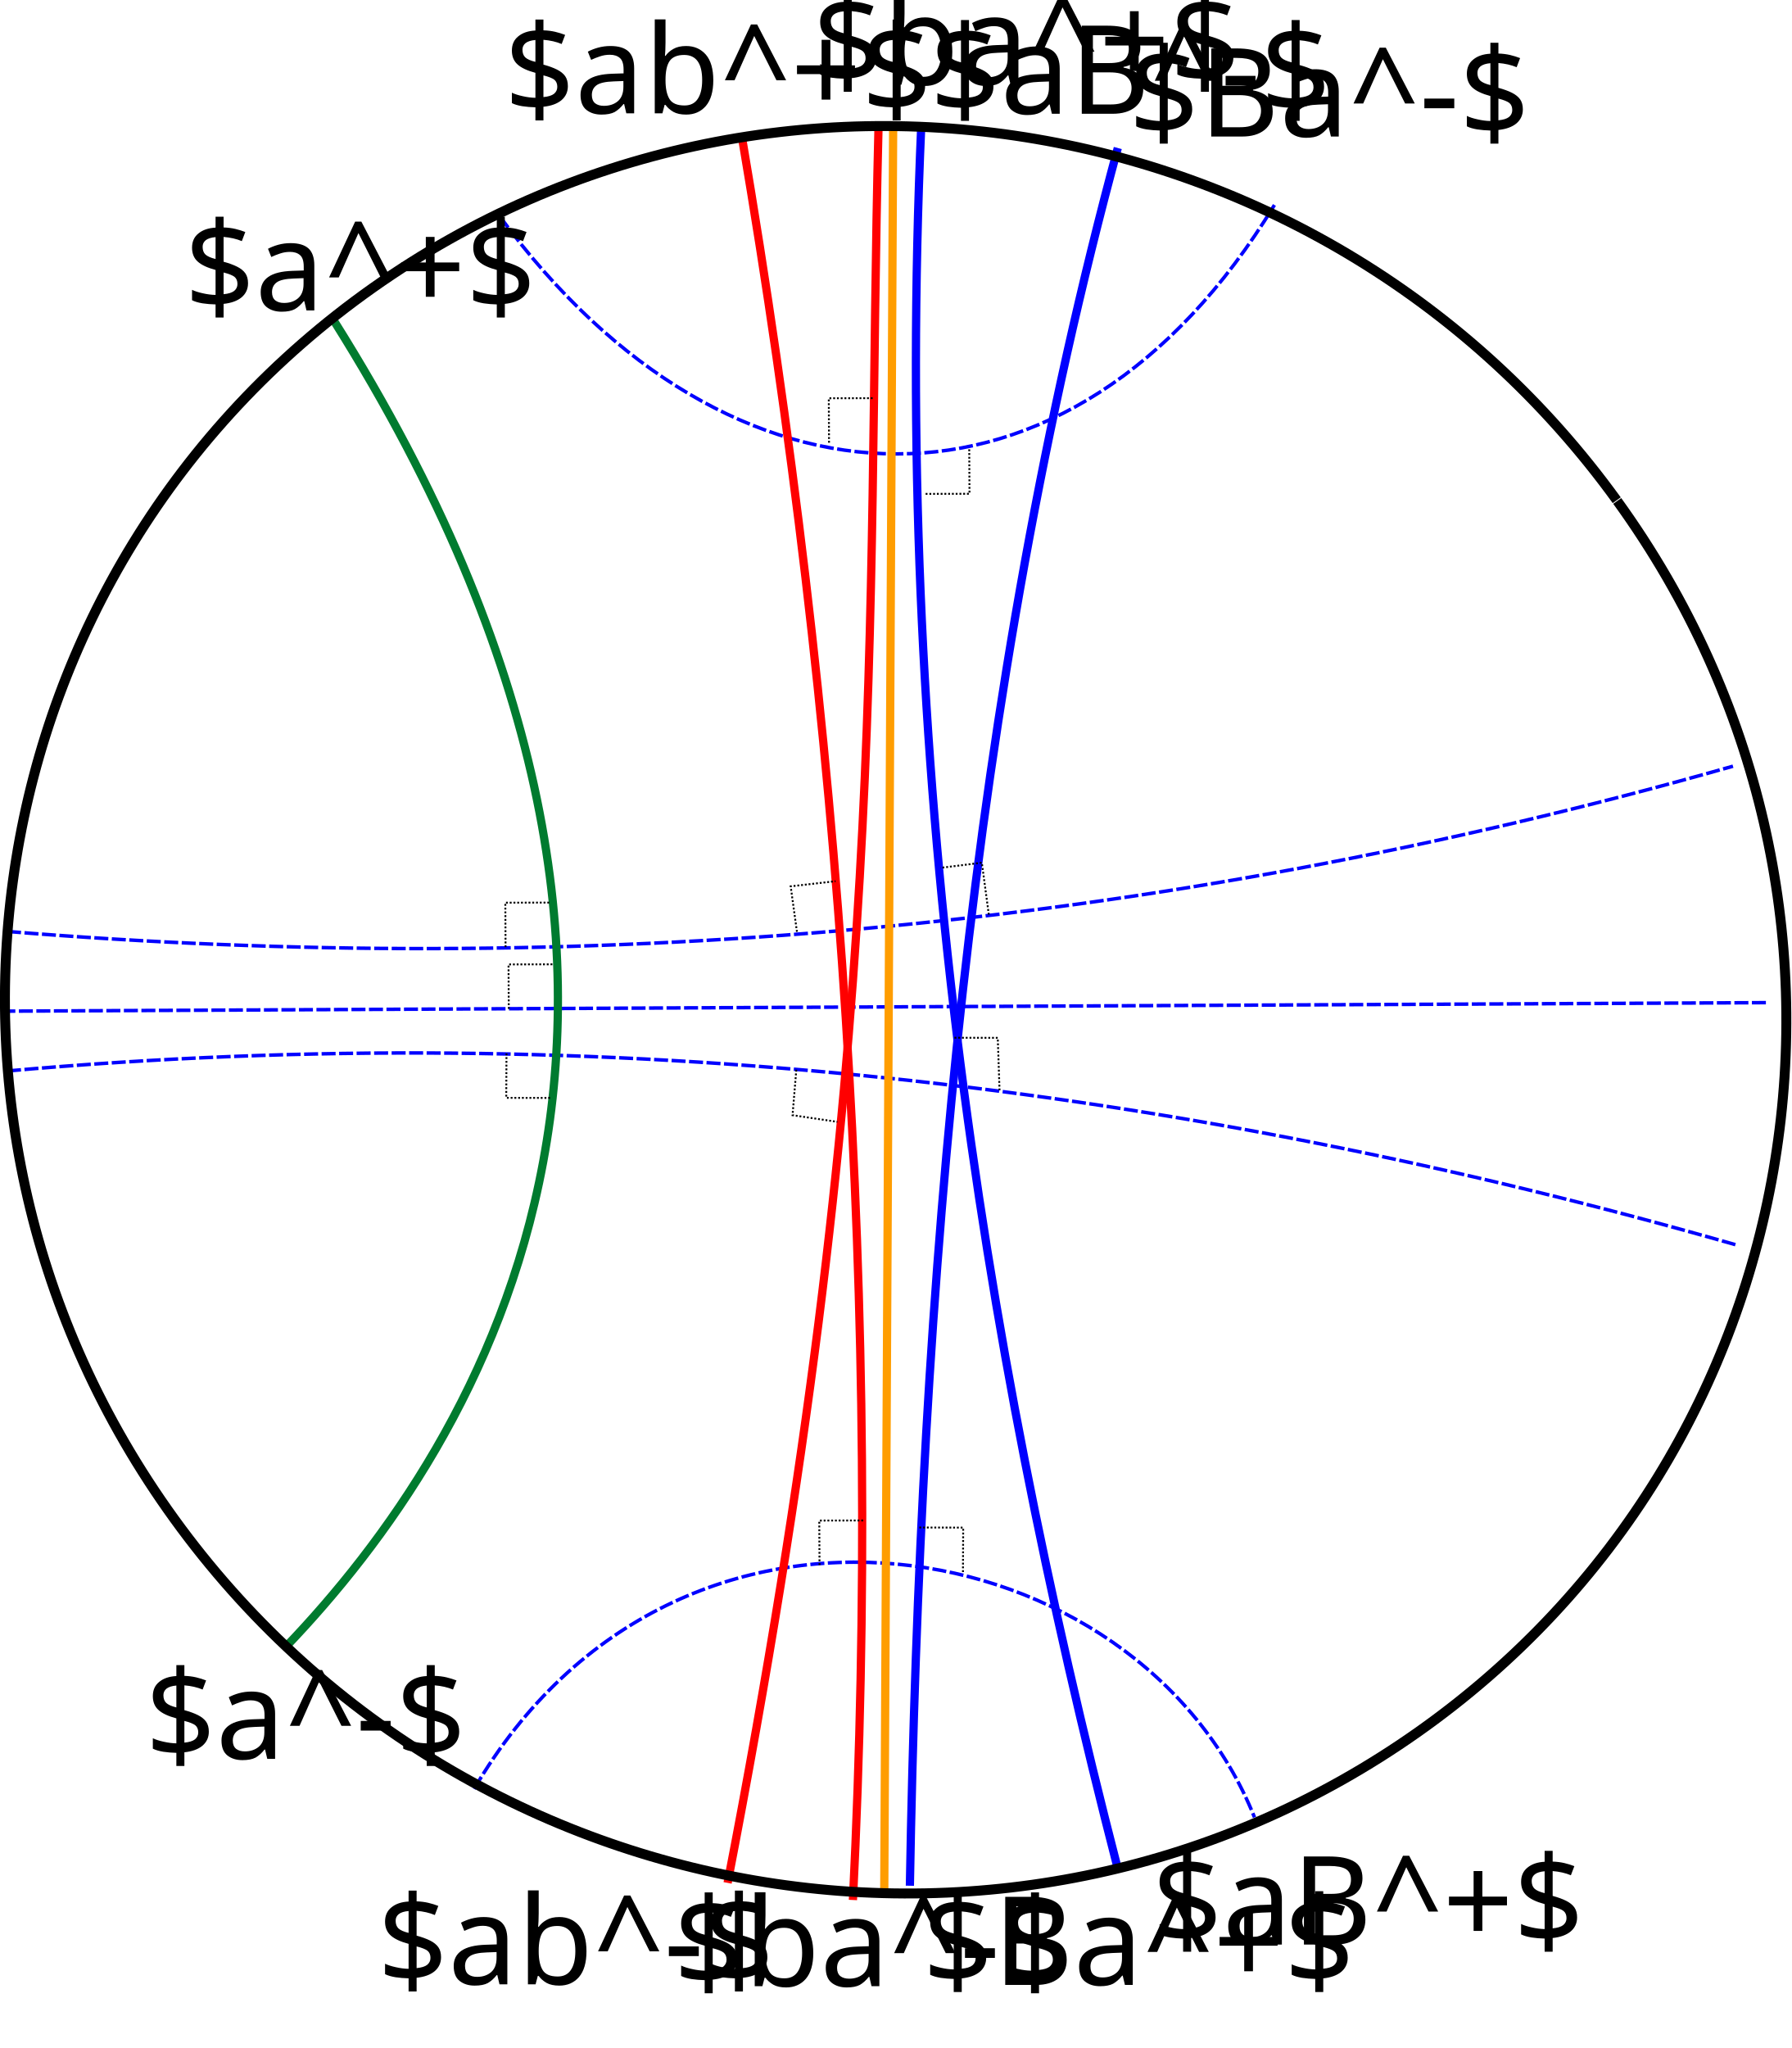
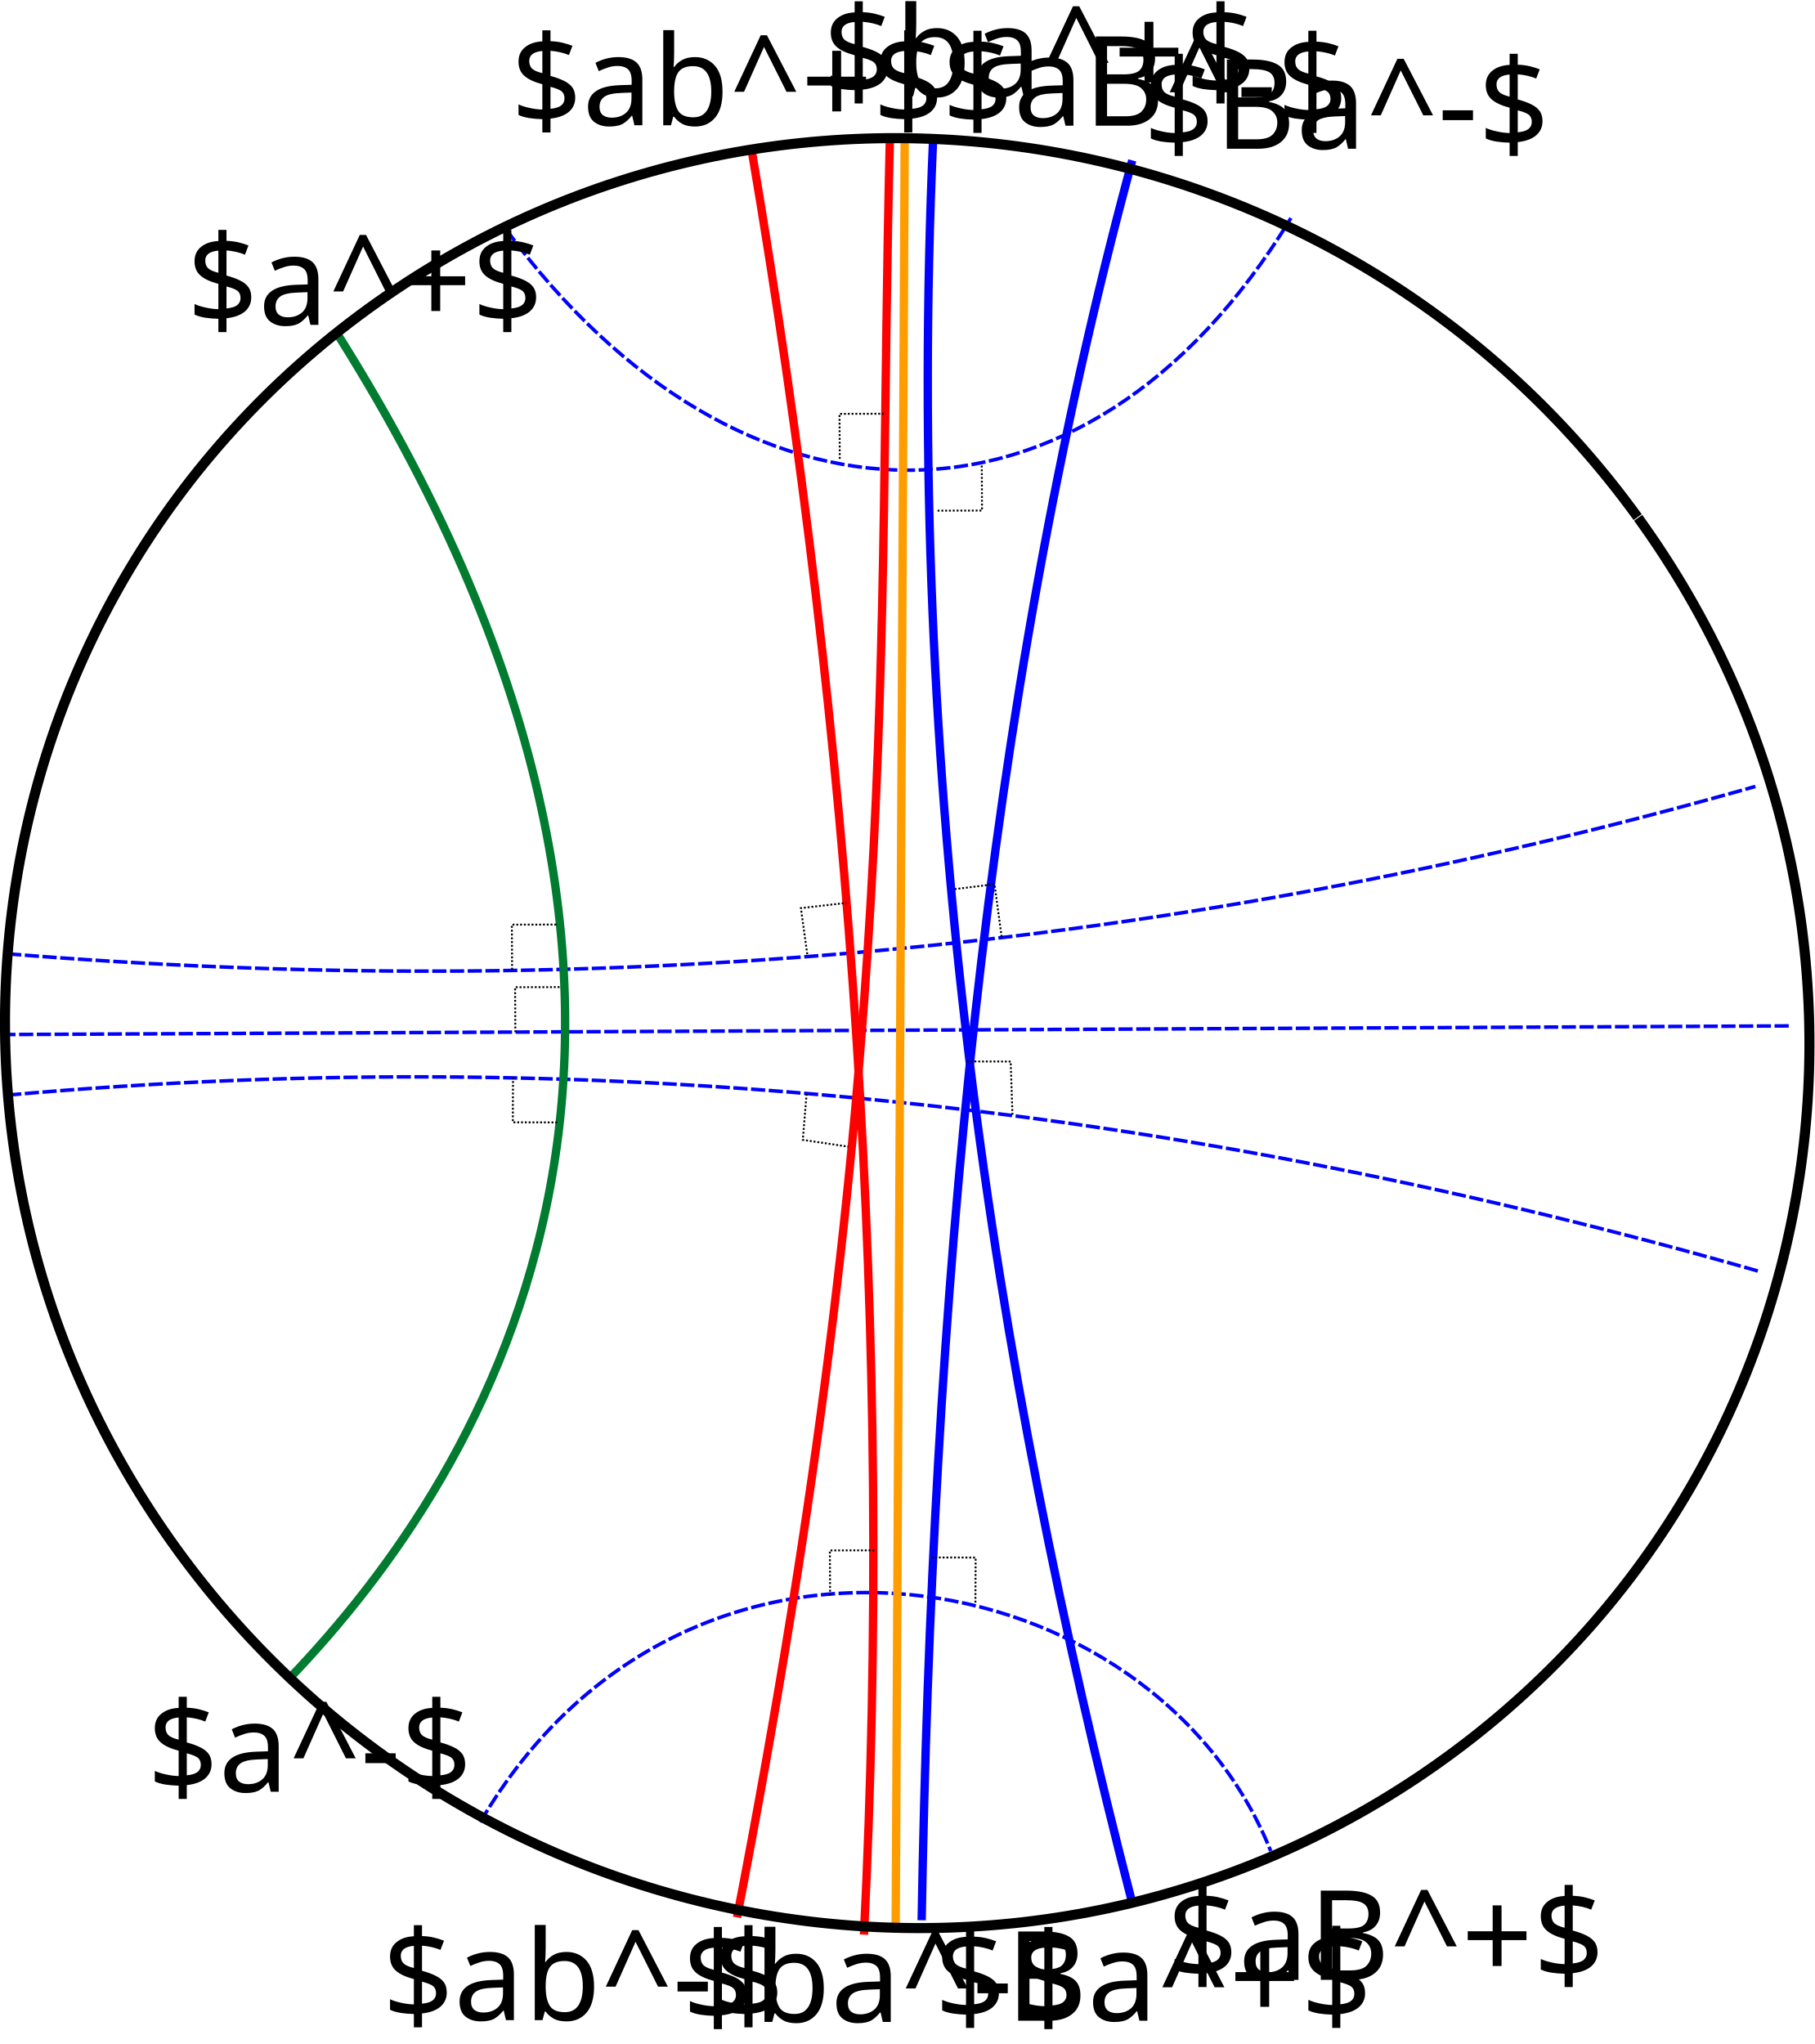
- <svg xmlns="http://www.w3.org/2000/svg" width="153.489mm" height="175.446mm" viewBox="0 0 153.489 175.446" version="1.1" id="svg1">
-   <defs id="defs1">
+ <svg xmlns="http://www.w3.org/2000/svg" width="153.489mm" height="172.901mm" viewBox="0 0 153.489 172.901" version="1.1" id="svg8">
+   <defs id="defs2">
+     <rect x="644.477" y="100.005" width="63.64" height="68.69" id="rect4" />
+     <marker style="overflow:visible" id="marker2263" refX="0" refY="0" orient="auto">
+       <path transform="scale(0.8)" style="fill:none;fill-opacity:0.75;fill-rule:evenodd;stroke:#e37600;stroke-width:1pt;stroke-opacity:1" d="M 0,5.65 V -5.65" id="path2261" />
+     </marker>
+     <marker style="overflow:visible" id="DotS" refX="0" refY="0" orient="auto">
+       <path transform="matrix(0.2,0,0,0.2,1.48,0.2)" style="fill:#e37600;fill-opacity:1;fill-rule:evenodd;stroke:#e37600;stroke-width:1pt;stroke-opacity:1" d="m -2.5,-1 c 0,2.76 -2.24,5 -5,5 -2.76,0 -5,-2.24 -5,-5 0,-2.76 2.24,-5 5,-5 2.76,0 5,2.24 5,5 z" id="path906" />
+     </marker>
+     <marker style="overflow:visible" id="marker1201" refX="0" refY="0" orient="auto">
+       <path transform="matrix(-0.4,0,0,-0.4,-4,0)" style="fill:#0000ff;fill-opacity:1;fill-rule:evenodd;stroke:#0000ff;stroke-width:1pt;stroke-opacity:1" d="M 0,0 5,-5 -12.5,0 5,5 Z" id="path1199" />
+     </marker>
+     <marker style="overflow:visible" id="Arrow1Lend" refX="0" refY="0" orient="auto">
+       <path transform="matrix(-0.8,0,0,-0.8,-10,0)" style="fill:#0000ff;fill-opacity:1;fill-rule:evenodd;stroke:#0000ff;stroke-width:1pt;stroke-opacity:1" d="M 0,0 5,-5 -12.5,0 5,5 Z" id="path842" />
+     </marker>
+     <marker style="overflow:visible" id="marker1123" refX="0" refY="0" orient="auto">
+       <path transform="matrix(-0.4,0,0,-0.4,-4,0)" style="fill:#0000ff;fill-opacity:1;fill-rule:evenodd;stroke:#0000ff;stroke-width:1pt;stroke-opacity:1" d="M 0,0 5,-5 -12.5,0 5,5 Z" id="path1121" />
+     </marker>
+     <marker style="overflow:visible" id="Arrow1Mend" refX="0" refY="0" orient="auto">
+       <path transform="matrix(-0.4,0,0,-0.4,-4,0)" style="fill:#0000ff;fill-opacity:1;fill-rule:evenodd;stroke:#0000ff;stroke-width:1pt;stroke-opacity:1" d="M 0,0 5,-5 -12.5,0 5,5 Z" id="path848" />
+     </marker>
+     <rect x="644.477" y="100.005" width="63.64" height="68.69" id="rect4-5" />
+     <rect x="644.477" y="100.005" width="63.64" height="68.69" id="rect4-5-6" />
+     <rect x="644.477" y="100.005" width="63.64" height="68.69" id="rect4-5-6-1" />
+     <rect x="644.477" y="100.005" width="63.64" height="68.69" id="rect4-5-6-1-0" />
    <pattern id="EMFhbasepattern" patternUnits="userSpaceOnUse" width="6" height="6" x="0" y="0" />
  </defs>
-   <g id="layer1" transform="translate(-30.1458,-40.27701)">
-     <path style="fill:none;stroke:#0000ff;stroke-width:0.3;stroke-dasharray:1.2, 0.3;stroke-dashoffset:0;stroke-opacity:1" d="M 30.261,126.902 181.568,126.17" id="path1" />
-     <path style="fill:none;stroke:#0000ff;stroke-width:0.3;stroke-dasharray:1.2, 0.3;stroke-dashoffset:0;stroke-opacity:1" d="m 30.749,120.069 c 48.675,3.982 97.914,0.078 147.89,-14.154" id="path2" />
-     <path style="fill:none;stroke:#0000ff;stroke-width:0.3;stroke-dasharray:1.2, 0.3;stroke-dashoffset:0;stroke-opacity:1" d="m 30.749,132.027 c 51.428,-4.604 100.609,1.278 148.134,14.887" id="path3" />
-     <path style="fill:none;stroke:#0000ff;stroke-width:0.3;stroke-dasharray:1.2, 0.3;stroke-dashoffset:0;stroke-opacity:1" d="M 72.969,58.814 C 92.654,85.638 121.859,86.575 139.348,57.838" id="path4" />
-     <path style="fill:none;stroke:#0000ff;stroke-width:0.3;stroke-dasharray:1.2, 0.3;stroke-dashoffset:0;stroke-opacity:1" d="m 70.772,193.526 c 17.46,-29.848 56.969,-22.304 66.868,2.44" id="path5" />
-     <path style="fill:none;stroke:#007b2f;stroke-width:0.706;stroke-opacity:1" d="M 58.814,67.844 C 95.316,125.923 71.352,163.895 54.666,181.324" id="path6" />
-     <path style="fill:none;stroke:#ff0000;stroke-width:0.706;stroke-opacity:1" d="M 93.712,51.981 C 102.276,102.335 105.728,152.689 103.23,203.044" id="path7" />
-     <path style="fill:none;stroke:#ff0000;stroke-width:0.706;stroke-opacity:1" d="M 92.492,201.579 C 106.526,129.139 104.337,94.476 105.426,51.007" id="path8" />
-     <path style="fill:none;stroke:#ff9d00;stroke-width:0.706;stroke-opacity:1" d="M 105.915,202.311 106.676,51.252" id="path9" />
-     <path style="fill:none;stroke:#0000ff;stroke-width:0.706;stroke-opacity:1" d="M 125.926,52.957 C 113.355,99.263 109.015,149.684 108.111,201.823" id="path10" />
-     <path style="fill:none;stroke:#0000ff;stroke-width:0.706;stroke-opacity:1" d="m 109.087,51.005 c -2.427,54.901 4.998,103.533 16.839,149.354" id="path11" />
-     <path style="fill:none;stroke:#000000;stroke-width:0.852;stroke-dasharray:none;stroke-dashoffset:0;stroke-opacity:1" id="path12" d="M 167.654,83.198 A 76.31,75.706 0 0 1 149.221,188.676 76.31,75.706 0 0 1 42.897,170.414 76.31,75.706 0 0 1 61.279,64.927 76.31,75.706 0 0 1 167.612,83.138" transform="matrix(1,0,0.01281994,0.9999178,0,0)" />
-     <text xml:space="preserve" style="font-style:normal;font-weight:normal;font-size:10.583px;line-height:1.25;font-family:sans-serif;fill:#000000;fill-opacity:1;stroke:none;stroke-width:0.265" x="99.771" y="47.534" id="text1461-1">
-       <tspan id="tspan1459-1" x="99.771" y="47.534" style="stroke-width:0.265">$ba^+$</tspan>
+   <g id="layer1" transform="translate(-58.94158,-35.33505)">
+     <path style="fill:none;stroke:#0000ff;stroke-width:0.3;stroke-dasharray:1.2, 0.3;stroke-dashoffset:0;stroke-opacity:1" d="M 59.057,122.848 210.364,122.115" id="path1" />
+     <path style="fill:none;stroke:#0000ff;stroke-width:0.3;stroke-dasharray:1.2, 0.3;stroke-dashoffset:0;stroke-opacity:1" d="m 59.545,116.014 c 48.675,3.982 97.914,0.078 147.89,-14.154" id="path2" />
+     <path style="fill:none;stroke:#0000ff;stroke-width:0.3;stroke-dasharray:1.2, 0.3;stroke-dashoffset:0;stroke-opacity:1" d="m 59.545,127.972 c 51.428,-4.604 100.609,1.278 148.134,14.887" id="path3" />
+     <path style="fill:none;stroke:#0000ff;stroke-width:0.3;stroke-dasharray:1.2, 0.3;stroke-dashoffset:0;stroke-opacity:1" d="m 101.765,54.76 c 19.685,26.824 48.891,27.76 66.38,-0.976" id="path4" />
+     <path style="fill:none;stroke:#0000ff;stroke-width:0.3;stroke-dasharray:1.2, 0.3;stroke-dashoffset:0;stroke-opacity:1" d="M 99.568,189.471 C 117.028,159.624 156.537,167.167 166.436,191.912" id="path5" />
+     <path style="fill:none;stroke:#007b2f;stroke-width:0.706;stroke-opacity:1" d="M 87.61,63.789 C 124.112,121.868 100.147,159.84 83.461,177.269" id="path6" />
+     <path style="fill:none;stroke:#ff0000;stroke-width:0.706;stroke-opacity:1" d="m 122.508,47.926 c 8.563,50.354 12.016,100.708 9.518,151.062" id="path7" />
+     <path style="fill:none;stroke:#ff0000;stroke-width:0.706;stroke-opacity:1" d="M 121.288,197.525 C 135.322,125.085 133.133,90.422 134.222,46.953" id="path8" />
+     <path style="fill:none;stroke:#ff9d00;stroke-width:0.706;stroke-opacity:1" d="M 134.71,198.257 135.472,47.197" id="path9" />
+     <path style="fill:none;stroke:#0000ff;stroke-width:0.706;stroke-opacity:1" d="M 154.722,48.903 C 142.15,95.208 137.811,145.629 136.907,197.769" id="path10" />
+     <path style="fill:none;stroke:#0000ff;stroke-width:0.706;stroke-opacity:1" d="m 137.883,46.95 c -2.427,54.901 4.998,103.533 16.839,149.354" id="path11" />
+     <path style="fill:none;stroke:#000000;stroke-width:0.852;stroke-dasharray:none;stroke-dashoffset:0;stroke-opacity:1" id="path12" d="M 196.502,79.143 A 76.31,75.706 0 0 1 178.069,184.621 76.31,75.706 0 0 1 71.745,166.359 76.31,75.706 0 0 1 90.127,60.872 76.31,75.706 0 0 1 196.46,79.083" transform="matrix(1,0,0.01281994,0.9999178,0,0)" />
+     <text xml:space="preserve" style="font-style:normal;font-weight:normal;font-size:10.583px;line-height:1.25;font-family:sans-serif;fill:#000000;fill-opacity:1;stroke:none;stroke-width:0.265" x="128.567" y="43.479" id="text1461-1">
+       <tspan id="tspan1459-1" x="128.567" y="43.479" style="stroke-width:0.265">$ba^+$</tspan>
    </text>
-     <text xml:space="preserve" style="font-style:normal;font-weight:normal;font-size:10.583px;line-height:1.25;font-family:sans-serif;fill:#000000;fill-opacity:1;stroke:none;stroke-width:0.265" x="87.856" y="210.425" id="text1461-1-9">
-       <tspan id="tspan1459-1-5" x="87.856" y="210.425" style="stroke-width:0.265">$ba^-$</tspan>
+     <text xml:space="preserve" style="font-style:normal;font-weight:normal;font-size:10.583px;line-height:1.25;font-family:sans-serif;fill:#000000;fill-opacity:1;stroke:none;stroke-width:0.265" x="116.651" y="206.37" id="text1461-1-9">
+       <tspan id="tspan1459-1-5" x="116.651" y="206.37" style="stroke-width:0.265">$ba^-$</tspan>
    </text>
-     <text xml:space="preserve" style="font-style:normal;font-weight:normal;font-size:10.583px;line-height:1.25;font-family:sans-serif;fill:#000000;fill-opacity:1;stroke:none;stroke-width:0.265" x="62.485" y="210.269" id="text1461-1-9-1">
-       <tspan id="tspan1459-1-5-1" x="62.485" y="210.269" style="stroke-width:0.265">$ab^-$</tspan>
+     <text xml:space="preserve" style="font-style:normal;font-weight:normal;font-size:10.583px;line-height:1.25;font-family:sans-serif;fill:#000000;fill-opacity:1;stroke:none;stroke-width:0.265" x="91.281" y="206.214" id="text1461-1-9-1">
+       <tspan id="tspan1459-1-5-1" x="91.281" y="206.214" style="stroke-width:0.265">$ab^-$</tspan>
    </text>
-     <text xml:space="preserve" style="font-style:normal;font-weight:normal;font-size:10.583px;line-height:1.25;font-family:sans-serif;fill:#000000;fill-opacity:1;stroke:none;stroke-width:0.265" x="73.353" y="49.986" id="text1461-1-6">
-       <tspan id="tspan1459-1-8" x="73.353" y="49.986" style="stroke-width:0.265">$ab^+$</tspan>
+     <text xml:space="preserve" style="font-style:normal;font-weight:normal;font-size:10.583px;line-height:1.25;font-family:sans-serif;fill:#000000;fill-opacity:1;stroke:none;stroke-width:0.265" x="102.148" y="45.931" id="text1461-1-6">
+       <tspan id="tspan1459-1-8" x="102.148" y="45.931" style="stroke-width:0.265">$ab^+$</tspan>
    </text>
-     <text xml:space="preserve" style="font-style:normal;font-weight:normal;font-size:10.583px;line-height:1.25;font-family:sans-serif;fill:#000000;fill-opacity:1;stroke:none;stroke-width:0.265" x="45.947" y="66.874" id="text1461-5-3-3">
-       <tspan id="tspan1459-0-1-9" x="45.947" y="66.874" style="stroke-width:0.265">$a^+$</tspan>
+     <text xml:space="preserve" style="font-style:normal;font-weight:normal;font-size:10.583px;line-height:1.25;font-family:sans-serif;fill:#000000;fill-opacity:1;stroke:none;stroke-width:0.265" x="74.743" y="62.819" id="text1461-5-3-3">
+       <tspan id="tspan1459-0-1-9" x="74.743" y="62.819" style="stroke-width:0.265">$a^+$</tspan>
    </text>
-     <text xml:space="preserve" style="font-style:normal;font-weight:normal;font-size:10.583px;line-height:1.25;font-family:sans-serif;fill:#000000;fill-opacity:1;stroke:none;stroke-width:0.265" x="42.585" y="190.955" id="text1461-5-3-3-0">
-       <tspan id="tspan1459-0-1-9-0" x="42.585" y="190.955" style="stroke-width:0.265">$a^-$</tspan>
+     <text xml:space="preserve" style="font-style:normal;font-weight:normal;font-size:10.583px;line-height:1.25;font-family:sans-serif;fill:#000000;fill-opacity:1;stroke:none;stroke-width:0.265" x="71.381" y="186.9" id="text1461-5-3-3-0">
+       <tspan id="tspan1459-0-1-9-0" x="71.381" y="186.9" style="stroke-width:0.265">$a^-$</tspan>
    </text>
-     <text xml:space="preserve" style="font-style:normal;font-weight:normal;font-size:10.583px;line-height:1.25;font-family:sans-serif;fill:#000000;fill-opacity:1;stroke:none;stroke-width:0.265" x="128.851" y="206.863" id="text1461-8">
-       <tspan id="tspan1459-8" x="128.851" y="206.863" style="stroke-width:0.265">$aB^+$</tspan>
+     <text xml:space="preserve" style="font-style:normal;font-weight:normal;font-size:10.583px;line-height:1.25;font-family:sans-serif;fill:#000000;fill-opacity:1;stroke:none;stroke-width:0.265" x="157.647" y="202.808" id="text1461-8">
+       <tspan id="tspan1459-8" x="157.647" y="202.808" style="stroke-width:0.265">$aB^+$</tspan>
    </text>
-     <text xml:space="preserve" style="font-style:normal;font-weight:normal;font-size:10.583px;line-height:1.25;font-family:sans-serif;fill:#000000;fill-opacity:1;stroke:none;stroke-width:0.265" x="109.817" y="50.024" id="text1461-8-4">
-       <tspan id="tspan1459-8-0" x="109.817" y="50.024" style="stroke-width:0.265">$aB^-$</tspan>
+     <text xml:space="preserve" style="font-style:normal;font-weight:normal;font-size:10.583px;line-height:1.25;font-family:sans-serif;fill:#000000;fill-opacity:1;stroke:none;stroke-width:0.265" x="138.613" y="45.97" id="text1461-8-4">
+       <tspan id="tspan1459-8-0" x="138.613" y="45.97" style="stroke-width:0.265">$aB^-$</tspan>
    </text>
-     <text xml:space="preserve" style="font-style:normal;font-weight:normal;font-size:10.583px;line-height:1.25;font-family:sans-serif;fill:#000000;fill-opacity:1;stroke:none;stroke-width:0.265" x="109.194" y="210.323" id="text1461-8-4-7">
-       <tspan id="tspan1459-8-0-8" x="109.194" y="210.323" style="stroke-width:0.265">$Ba^+$</tspan>
+     <text xml:space="preserve" style="font-style:normal;font-weight:normal;font-size:10.583px;line-height:1.25;font-family:sans-serif;fill:#000000;fill-opacity:1;stroke:none;stroke-width:0.265" x="137.99" y="206.268" id="text1461-8-4-7">
+       <tspan id="tspan1459-8-0-8" x="137.99" y="206.268" style="stroke-width:0.265">$Ba^+$</tspan>
    </text>
-     <text xml:space="preserve" style="font-style:normal;font-weight:normal;font-size:10.583px;line-height:1.25;font-family:sans-serif;fill:#000000;fill-opacity:1;stroke:none;stroke-width:0.265" x="126.846" y="51.972" id="text1461-8-4-7-8">
-       <tspan id="tspan1459-8-0-8-9" x="126.846" y="51.972" style="stroke-width:0.265">$Ba^-$</tspan>
+     <text xml:space="preserve" style="font-style:normal;font-weight:normal;font-size:10.583px;line-height:1.25;font-family:sans-serif;fill:#000000;fill-opacity:1;stroke:none;stroke-width:0.265" x="155.641" y="47.918" id="text1461-8-4-7-8">
+       <tspan id="tspan1459-8-0-8-9" x="155.641" y="47.918" style="stroke-width:0.265">$Ba^-$</tspan>
    </text>
-     <path style="fill:none;stroke:#000000;stroke-width:0.161;stroke-dasharray:0.161, 0.161;stroke-dashoffset:0;stroke-opacity:1" d="m 73.466,121.415 -0.021,-3.808 3.842,-0.009" id="path4-8-3-5-7-62-1" />
-     <path style="fill:none;stroke:#000000;stroke-width:0.161;stroke-dasharray:0.161, 0.161;stroke-dashoffset:0;stroke-opacity:1" d="m 73.545,130.517 -0.021,3.808 3.842,0.009" id="path4-8-3-5-7-62-1-5" />
-     <path style="fill:none;stroke:#000000;stroke-width:0.161;stroke-dasharray:0.161, 0.161;stroke-dashoffset:0;stroke-opacity:1" d="m 73.741,126.704 -0.021,-3.808 3.842,-0.009" id="path4-8-3-5-7-62-1-7" />
-     <path style="fill:none;stroke:#000000;stroke-width:0.161;stroke-dasharray:0.161, 0.161;stroke-dashoffset:0;stroke-opacity:1" d="m 98.379,131.917 -0.323,3.895 3.842,0.57" id="path4-8-3-5-7-62-1-6" />
-     <path style="fill:none;stroke:#000000;stroke-width:0.161;stroke-dasharray:0.161, 0.161;stroke-dashoffset:0;stroke-opacity:1" d="m 101.183,78.203 -0.021,-3.808 3.842,-0.009" id="path4-8-3-5-7-62-1-8" />
-     <path style="fill:none;stroke:#000000;stroke-width:0.161;stroke-dasharray:0.161, 0.161;stroke-dashoffset:0;stroke-opacity:1" d="m 98.434,120.102 -0.538,-3.895 3.842,-0.44" id="path4-8-3-5-7-62-1-4" />
-     <path style="fill:none;stroke:#000000;stroke-width:0.161;stroke-dasharray:0.161, 0.161;stroke-dashoffset:0;stroke-opacity:1" d="m 100.367,174.348 -0.021,-3.808 3.842,-0.009" id="path4-8-3-5-7-62-1-85" />
-     <path style="fill:none;stroke:#000000;stroke-width:0.161;stroke-dasharray:0.161, 0.161;stroke-dashoffset:0;stroke-opacity:1" d="m 115.793,133.684 -0.152,-4.499 -3.842,-0.009" id="path4-8-3-5-7-62-1-64" />
-     <path style="fill:none;stroke:#000000;stroke-width:0.161;stroke-dasharray:0.161, 0.161;stroke-dashoffset:0;stroke-opacity:1" d="m 112.658,174.95 0.021,-3.808 -3.842,-0.009" id="path4-8-3-5-7-62-1-64-2" />
-     <path style="fill:none;stroke:#000000;stroke-width:0.161;stroke-dasharray:0.161, 0.161;stroke-dashoffset:0;stroke-opacity:1" d="m 113.197,78.769 0.021,3.808 -3.842,0.009" id="path4-8-3-5-7-62-1-64-0" />
-     <path style="fill:none;stroke:#000000;stroke-width:0.161;stroke-dasharray:0.161, 0.161;stroke-dashoffset:0;stroke-opacity:1" d="m 114.874,118.63 -0.598,-4.448 -3.548,0.443" id="path4-8-3-5-7-62-1-64-8" />
+     <path style="fill:none;stroke:#000000;stroke-width:0.161;stroke-dasharray:0.161, 0.161;stroke-dashoffset:0;stroke-opacity:1" d="m 102.262,117.36 -0.021,-3.808 3.842,-0.009" id="path4-8-3-5-7-62-1" />
+     <path style="fill:none;stroke:#000000;stroke-width:0.161;stroke-dasharray:0.161, 0.161;stroke-dashoffset:0;stroke-opacity:1" d="m 102.341,126.463 -0.021,3.808 3.842,0.009" id="path4-8-3-5-7-62-1-5" />
+     <path style="fill:none;stroke:#000000;stroke-width:0.161;stroke-dasharray:0.161, 0.161;stroke-dashoffset:0;stroke-opacity:1" d="m 102.537,122.65 -0.021,-3.808 3.842,-0.009" id="path4-8-3-5-7-62-1-7" />
+     <path style="fill:none;stroke:#000000;stroke-width:0.161;stroke-dasharray:0.161, 0.161;stroke-dashoffset:0;stroke-opacity:1" d="m 127.175,127.862 -0.323,3.895 3.842,0.57" id="path4-8-3-5-7-62-1-6" />
+     <path style="fill:none;stroke:#000000;stroke-width:0.161;stroke-dasharray:0.161, 0.161;stroke-dashoffset:0;stroke-opacity:1" d="m 129.979,74.149 -0.021,-3.808 3.842,-0.009" id="path4-8-3-5-7-62-1-8" />
+     <path style="fill:none;stroke:#000000;stroke-width:0.161;stroke-dasharray:0.161, 0.161;stroke-dashoffset:0;stroke-opacity:1" d="m 127.23,116.047 -0.538,-3.895 3.842,-0.44" id="path4-8-3-5-7-62-1-4" />
+     <path style="fill:none;stroke:#000000;stroke-width:0.161;stroke-dasharray:0.161, 0.161;stroke-dashoffset:0;stroke-opacity:1" d="m 129.163,170.293 -0.021,-3.808 3.842,-0.009" id="path4-8-3-5-7-62-1-85" />
+     <path style="fill:none;stroke:#000000;stroke-width:0.161;stroke-dasharray:0.161, 0.161;stroke-dashoffset:0;stroke-opacity:1" d="m 144.589,129.629 -0.152,-4.499 -3.842,-0.009" id="path4-8-3-5-7-62-1-64" />
+     <path style="fill:none;stroke:#000000;stroke-width:0.161;stroke-dasharray:0.161, 0.161;stroke-dashoffset:0;stroke-opacity:1" d="m 141.453,170.896 0.021,-3.808 -3.842,-0.009" id="path4-8-3-5-7-62-1-64-2" />
+     <path style="fill:none;stroke:#000000;stroke-width:0.161;stroke-dasharray:0.161, 0.161;stroke-dashoffset:0;stroke-opacity:1" d="m 141.992,74.714 0.021,3.808 -3.842,0.009" id="path4-8-3-5-7-62-1-64-0" />
+     <path style="fill:none;stroke:#000000;stroke-width:0.161;stroke-dasharray:0.161, 0.161;stroke-dashoffset:0;stroke-opacity:1" d="m 143.67,114.575 -0.598,-4.448 -3.548,0.443" id="path4-8-3-5-7-62-1-64-8" />
  </g>
</svg>
